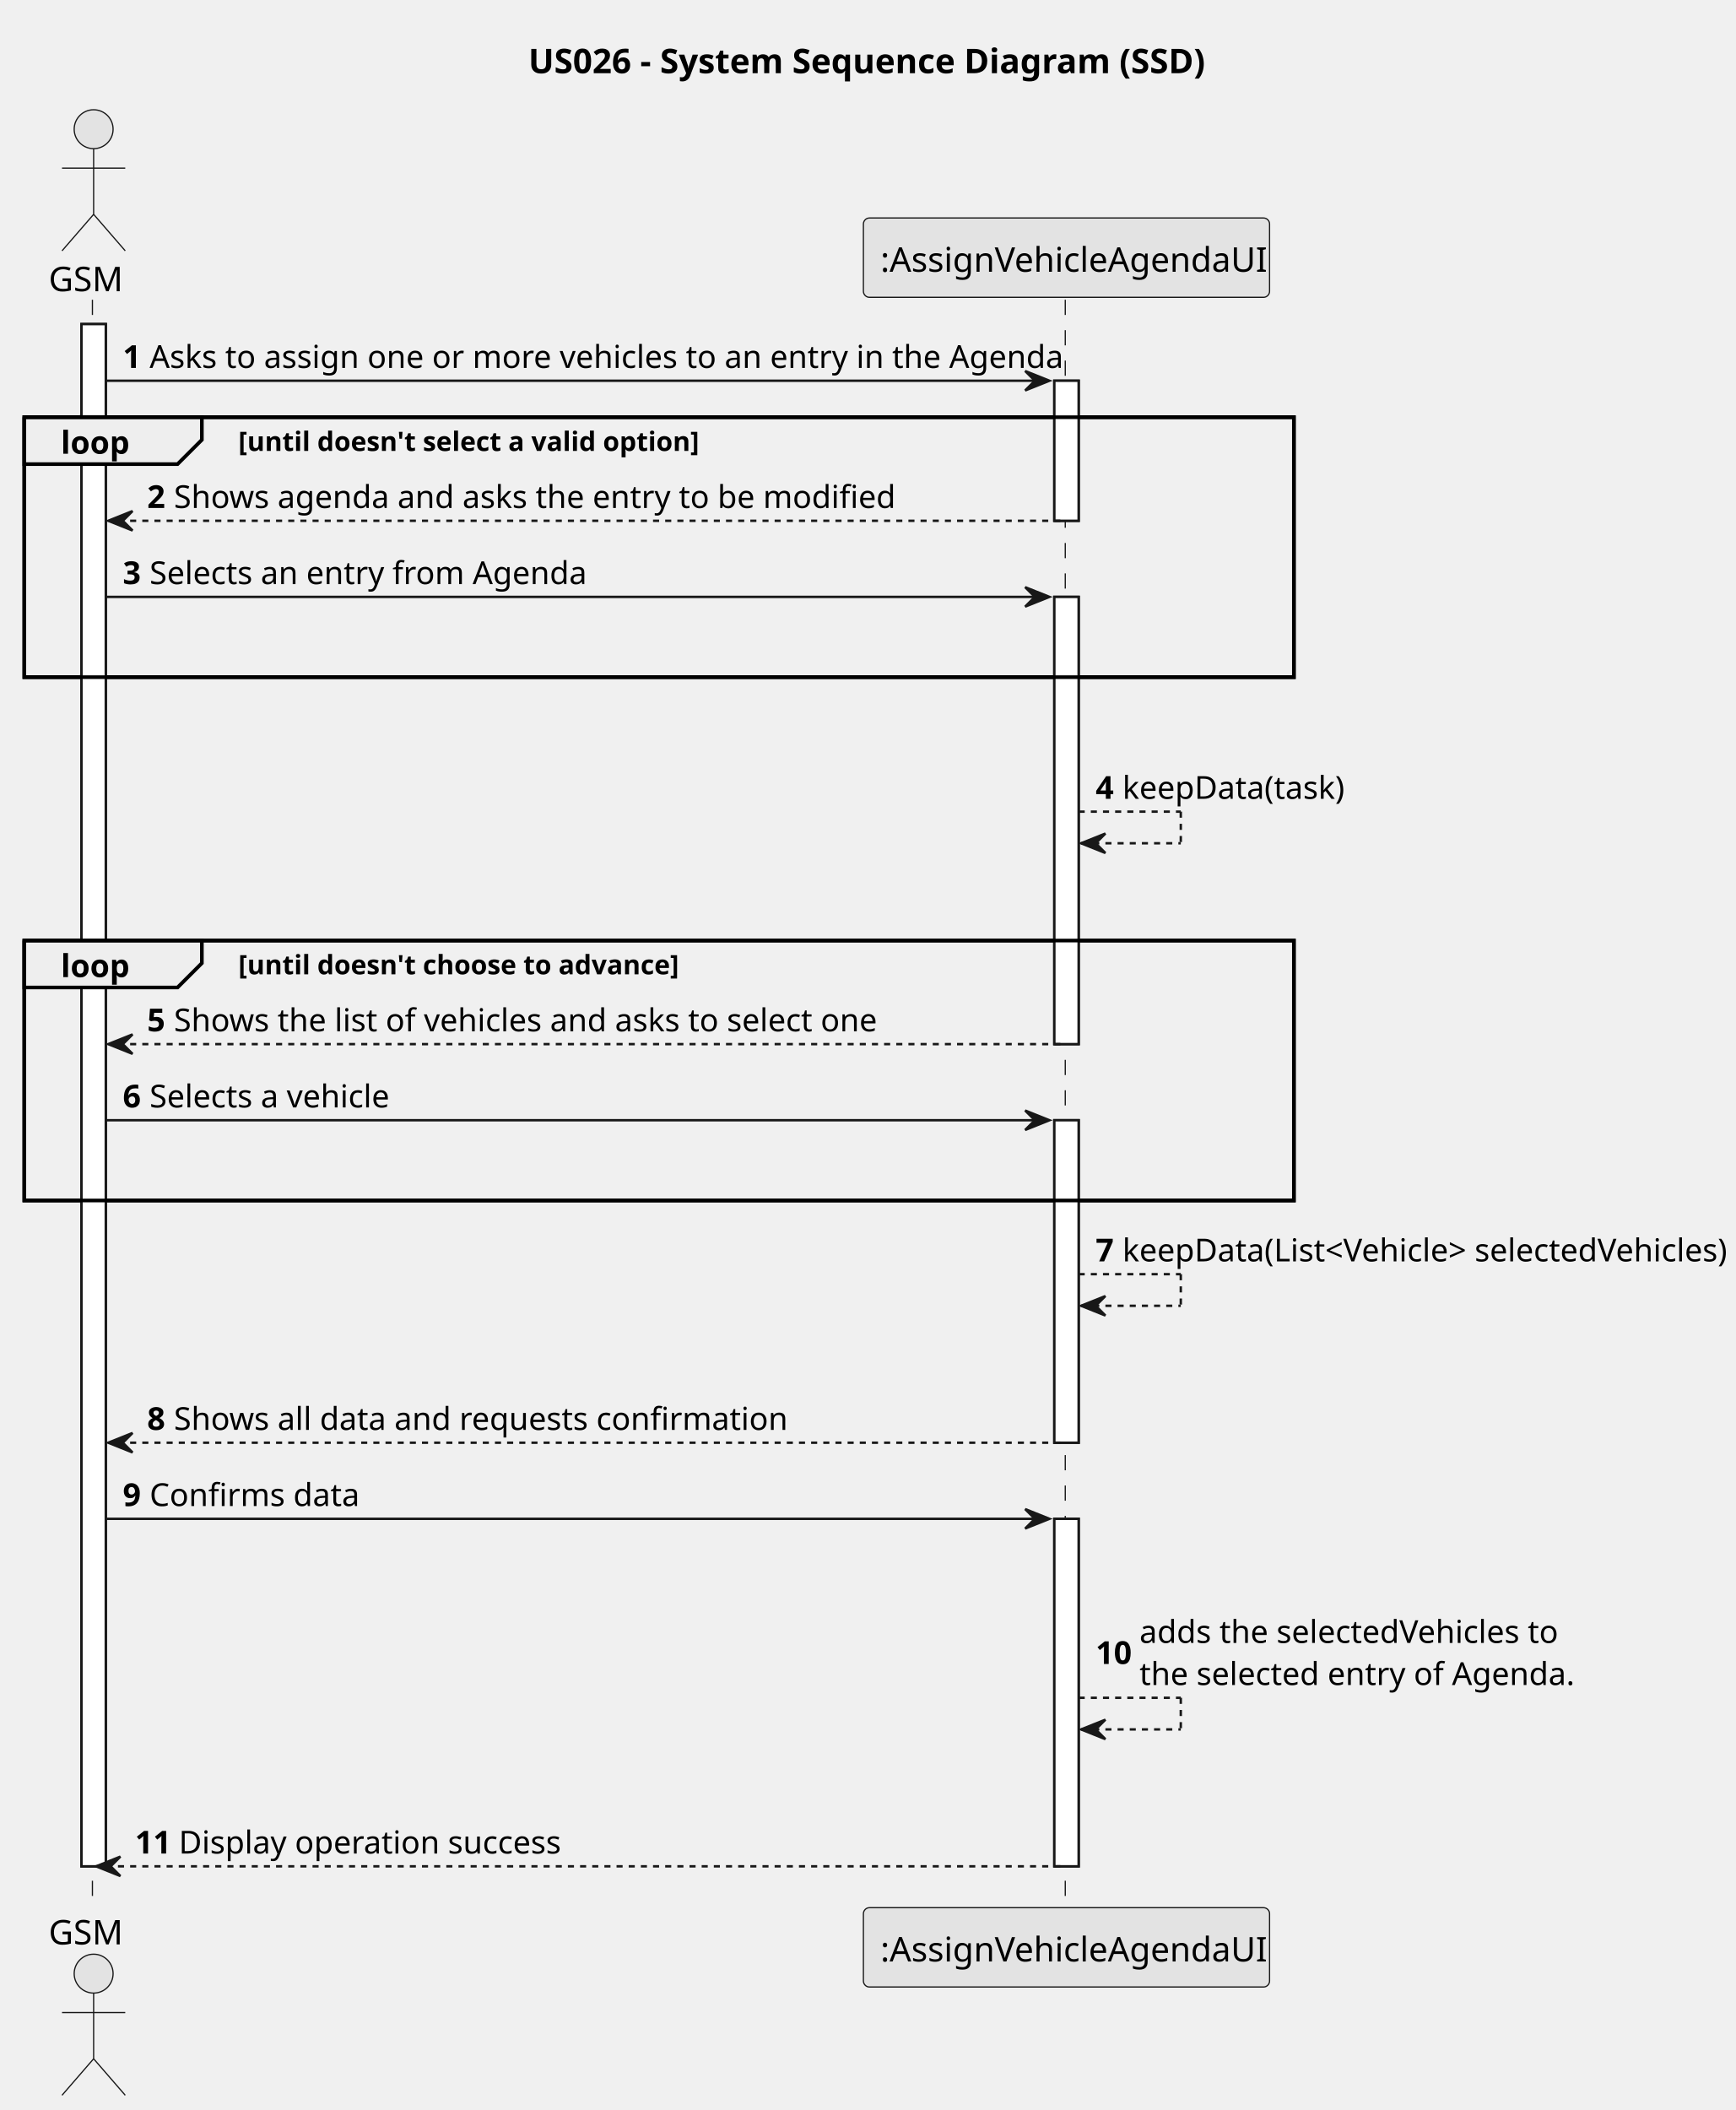
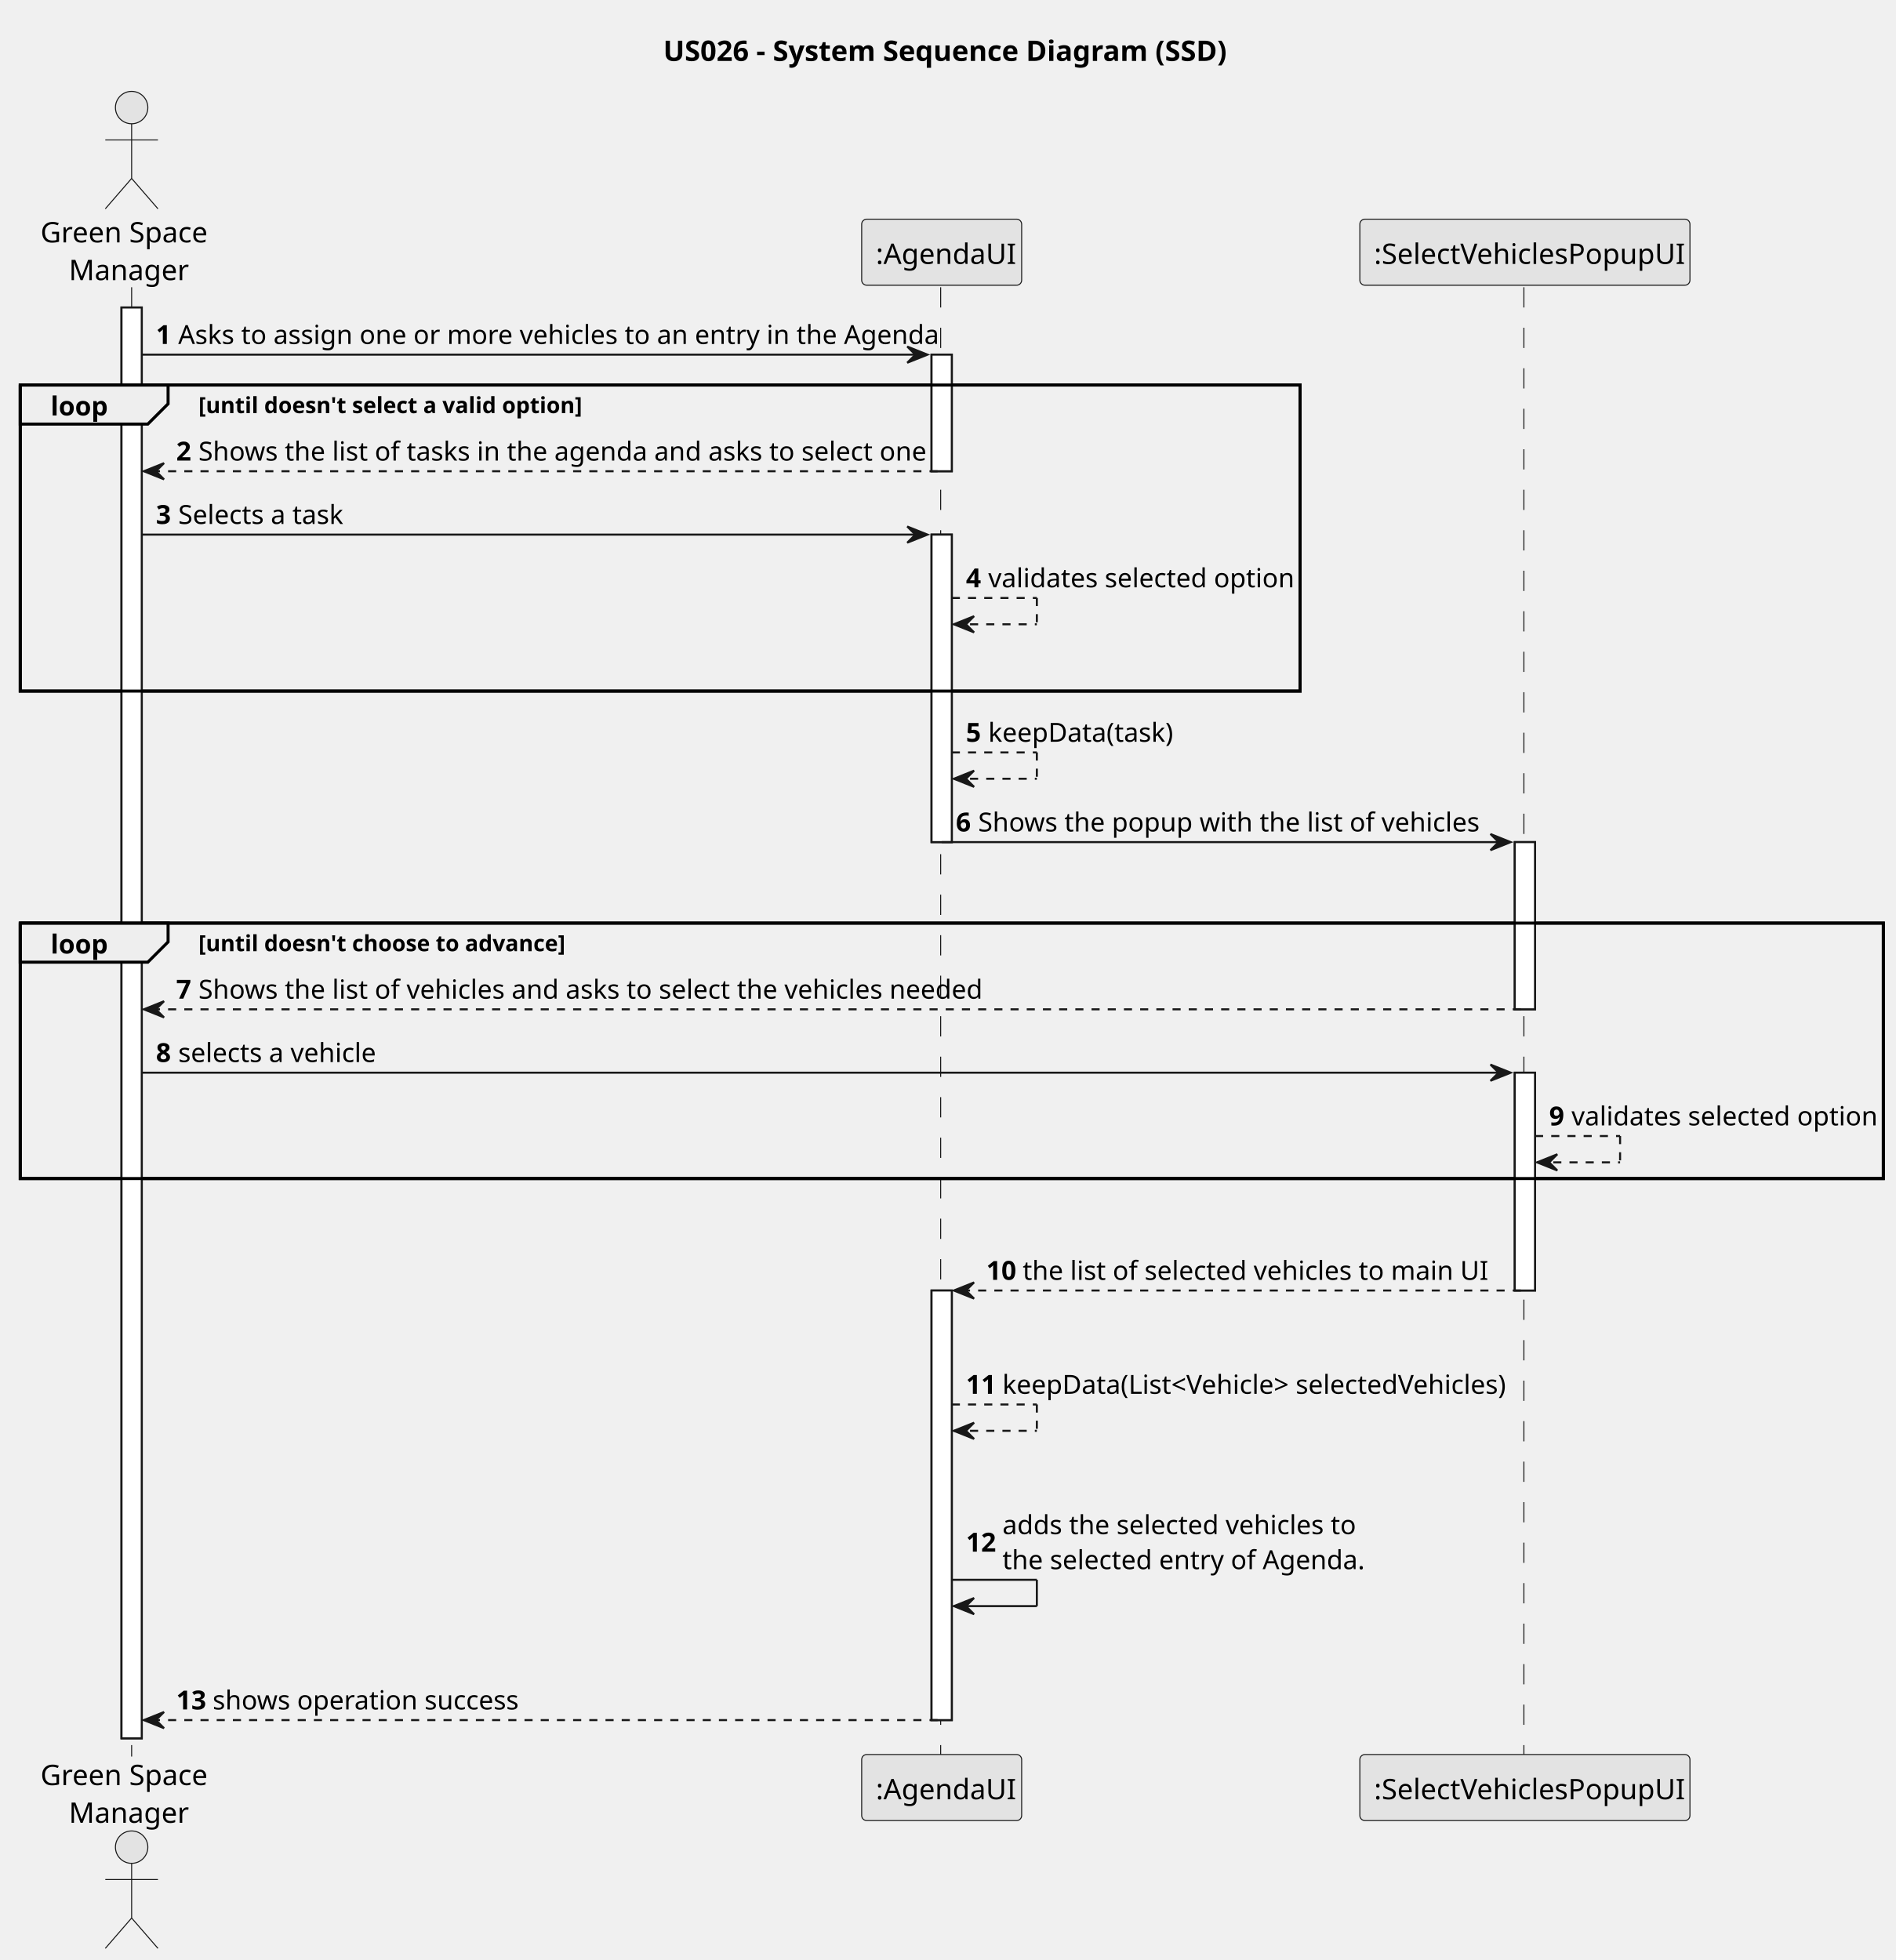
- <svg xmlns="http://www.w3.org/2000/svg" contentStyleType="text/css" height="694.4px" preserveAspectRatio="none" style="width:571px;height:694px;background:#FFFFFF;" version="1.1" viewBox="0 0 571 694" width="571.2px" zoomAndPan="magnify">
+ <svg xmlns="http://www.w3.org/2000/svg" contentStyleType="text/css" height="484.5px" preserveAspectRatio="none" style="width:468px;height:484px;background:#FFFFFF;" version="1.1" viewBox="0 0 468 484" width="468px" zoomAndPan="magnify">
  <defs />
  <g>
-     <text fill="#000000" font-family="sans-serif" font-size="11.2" font-weight="bold" lengthAdjust="spacing" textLength="227.2" x="173.8" y="24.086">US026 - System Sequence Diagram (SSD)</text>
-     <rect fill="#FFFFFF" height="507.259" style="stroke:#181818;stroke-width:0.8;" width="8" x="26.8" y="106.594" />
-     <rect fill="#FFFFFF" height="46.066" style="stroke:#181818;stroke-width:0.8;" width="8" x="346.8" y="125.227" />
-     <rect fill="#FFFFFF" height="147.098" style="stroke:#181818;stroke-width:0.8;" width="8" x="346.8" y="196.325" />
-     <rect fill="#FFFFFF" height="106.066" style="stroke:#181818;stroke-width:0.8;" width="8" x="346.8" y="368.456" />
-     <rect fill="#FFFFFF" height="114.298" style="stroke:#181818;stroke-width:0.8;" width="8" x="346.8" y="499.555" />
-     <rect fill="none" height="85.498" style="stroke:#000000;stroke-width:1.2;" width="417.6" x="8" y="137.227" />
-     <rect fill="none" height="85.498" style="stroke:#000000;stroke-width:1.2;" width="417.6" x="8" y="309.358" />
-     <line style="stroke:#181818;stroke-width:0.4;stroke-dasharray:5.0,5.0;" x1="30.4" x2="30.4" y1="98.594" y2="628.253" />
-     <line style="stroke:#181818;stroke-width:0.4;stroke-dasharray:5.0,5.0;" x1="350.4" x2="350.4" y1="98.594" y2="628.253" />
-     <text fill="#000000" font-family="sans-serif" font-size="11.2" lengthAdjust="spacing" textLength="24.8" x="16" y="95.783">GSM</text>
-     <ellipse cx="30.8" cy="42.497" fill="#E3E3E3" rx="6.4" ry="6.4" style="stroke:#181818;stroke-width:0.4;" />
-     <path d="M30.8,48.897 L30.8,70.497 M20.4,55.297 L41.2,55.297 M30.8,70.497 L20.4,82.497 M30.8,70.497 L41.2,82.497 " fill="none" style="stroke:#181818;stroke-width:0.4;" />
-     <text fill="#000000" font-family="sans-serif" font-size="11.2" lengthAdjust="spacing" textLength="24.8" x="16" y="639.539">GSM</text>
-     <ellipse cx="30.8" cy="649.15" fill="#E3E3E3" rx="6.4" ry="6.4" style="stroke:#181818;stroke-width:0.4;" />
-     <path d="M30.8,655.55 L30.8,677.15 M20.4,661.95 L41.2,661.95 M30.8,677.15 L20.4,689.15 M30.8,677.15 L41.2,689.15 " fill="none" style="stroke:#181818;stroke-width:0.4;" />
-     <rect fill="#E3E3E3" height="26.097" rx="2" ry="2" style="stroke:#181818;stroke-width:0.4;" width="133.6" x="284" y="71.697" />
-     <text fill="#000000" font-family="sans-serif" font-size="11.2" lengthAdjust="spacing" textLength="122.4" x="289.6" y="89.383">:AssignVehicleAgendaUI</text>
-     <rect fill="#E3E3E3" height="26.097" rx="2" ry="2" style="stroke:#181818;stroke-width:0.4;" width="133.6" x="284" y="627.453" />
-     <text fill="#000000" font-family="sans-serif" font-size="11.2" lengthAdjust="spacing" textLength="122.4" x="289.6" y="645.139">:AssignVehicleAgendaUI</text>
-     <rect fill="#FFFFFF" height="507.259" style="stroke:#181818;stroke-width:0.8;" width="8" x="26.8" y="106.594" />
-     <rect fill="#FFFFFF" height="46.066" style="stroke:#181818;stroke-width:0.8;" width="8" x="346.8" y="125.227" />
-     <rect fill="#FFFFFF" height="147.098" style="stroke:#181818;stroke-width:0.8;" width="8" x="346.8" y="196.325" />
-     <rect fill="#FFFFFF" height="106.066" style="stroke:#181818;stroke-width:0.8;" width="8" x="346.8" y="368.456" />
-     <rect fill="#FFFFFF" height="114.298" style="stroke:#181818;stroke-width:0.8;" width="8" x="346.8" y="499.555" />
-     <polygon fill="#181818" points="337.2,122.027,345.2,125.227,337.2,128.427,340.4,125.227" style="stroke:#181818;stroke-width:0.8;" />
-     <line style="stroke:#181818;stroke-width:0.8;" x1="34.8" x2="342" y1="125.227" y2="125.227" />
-     <text fill="#000000" font-family="sans-serif" font-size="10.4" font-weight="bold" lengthAdjust="spacing" textLength="5.6" x="40.4" y="121.016">1</text>
-     <text fill="#000000" font-family="sans-serif" font-size="10.4" lengthAdjust="spacing" textLength="288" x="49.2" y="121.016">Asks to assign one or more vehicles to an entry in the Agenda</text>
-     <path d="M8,137.227 L66.4,137.227 L66.4,144.659 L58.4,152.659 L8,152.659 L8,137.227 " fill="#EEEEEE" style="stroke:#000000;stroke-width:1.2;" />
-     <rect fill="none" height="85.498" style="stroke:#000000;stroke-width:1.2;" width="417.6" x="8" y="137.227" />
-     <text fill="#000000" font-family="sans-serif" font-size="10.4" font-weight="bold" lengthAdjust="spacing" textLength="22.4" x="20" y="149.249">loop</text>
-     <text fill="#000000" font-family="sans-serif" font-size="8.8" font-weight="bold" lengthAdjust="spacing" textLength="151.2" x="78.4" y="148.323">[until doesn't select a valid option]</text>
-     <polygon fill="#181818" points="43.6,168.092,35.6,171.292,43.6,174.492,40.4,171.292" style="stroke:#181818;stroke-width:0.8;" />
-     <line style="stroke:#181818;stroke-width:0.8;stroke-dasharray:2.0,2.0;" x1="38.8" x2="350" y1="171.292" y2="171.292" />
-     <text fill="#000000" font-family="sans-serif" font-size="10.4" font-weight="bold" lengthAdjust="spacing" textLength="5.6" x="48.4" y="167.082">2</text>
-     <text fill="#000000" font-family="sans-serif" font-size="10.4" lengthAdjust="spacing" textLength="225.6" x="57.2" y="167.082">Shows agenda and asks the entry to be modified</text>
-     <polygon fill="#181818" points="337.2,193.125,345.2,196.325,337.2,199.525,340.4,196.325" style="stroke:#181818;stroke-width:0.8;" />
-     <line style="stroke:#181818;stroke-width:0.8;" x1="34.8" x2="342" y1="196.325" y2="196.325" />
-     <text fill="#000000" font-family="sans-serif" font-size="10.4" font-weight="bold" lengthAdjust="spacing" textLength="5.6" x="40.4" y="192.115">3</text>
-     <text fill="#000000" font-family="sans-serif" font-size="10.4" lengthAdjust="spacing" textLength="137.6" x="49.2" y="192.115">Selects an entry from Agenda</text>
-     <line style="stroke:#181818;stroke-width:0.8;stroke-dasharray:2.0,2.0;" x1="354.8" x2="388.4" y1="266.958" y2="266.958" />
-     <line style="stroke:#181818;stroke-width:0.8;stroke-dasharray:2.0,2.0;" x1="388.4" x2="388.4" y1="266.958" y2="277.358" />
-     <line style="stroke:#181818;stroke-width:0.8;stroke-dasharray:2.0,2.0;" x1="355.6" x2="388.4" y1="277.358" y2="277.358" />
-     <polygon fill="#181818" points="363.6,274.158,355.6,277.358,363.6,280.558,360.4,277.358" style="stroke:#181818;stroke-width:0.8;" />
-     <text fill="#000000" font-family="sans-serif" font-size="10.4" font-weight="bold" lengthAdjust="spacing" textLength="5.6" x="360.4" y="262.748">4</text>
-     <text fill="#000000" font-family="sans-serif" font-size="10.4" lengthAdjust="spacing" textLength="70.4" x="369.2" y="262.748">keepData(task)</text>
-     <path d="M8,309.358 L66.4,309.358 L66.4,316.791 L58.4,324.791 L8,324.791 L8,309.358 " fill="#EEEEEE" style="stroke:#000000;stroke-width:1.2;" />
-     <rect fill="none" height="85.498" style="stroke:#000000;stroke-width:1.2;" width="417.6" x="8" y="309.358" />
-     <text fill="#000000" font-family="sans-serif" font-size="10.4" font-weight="bold" lengthAdjust="spacing" textLength="22.4" x="20" y="321.38">loop</text>
-     <text fill="#000000" font-family="sans-serif" font-size="8.8" font-weight="bold" lengthAdjust="spacing" textLength="146.4" x="78.4" y="320.454">[until doesn't choose to advance]</text>
-     <polygon fill="#181818" points="43.6,340.223,35.6,343.423,43.6,346.623,40.4,343.423" style="stroke:#181818;stroke-width:0.8;" />
-     <line style="stroke:#181818;stroke-width:0.8;stroke-dasharray:2.0,2.0;" x1="38.8" x2="350" y1="343.423" y2="343.423" />
-     <text fill="#000000" font-family="sans-serif" font-size="10.4" font-weight="bold" lengthAdjust="spacing" textLength="5.6" x="48.4" y="339.213">5</text>
-     <text fill="#000000" font-family="sans-serif" font-size="10.4" lengthAdjust="spacing" textLength="225.6" x="57.2" y="339.213">Shows the list of vehicles and asks to select one</text>
-     <polygon fill="#181818" points="337.2,365.256,345.2,368.456,337.2,371.656,340.4,368.456" style="stroke:#181818;stroke-width:0.8;" />
-     <line style="stroke:#181818;stroke-width:0.8;" x1="34.8" x2="342" y1="368.456" y2="368.456" />
-     <text fill="#000000" font-family="sans-serif" font-size="10.4" font-weight="bold" lengthAdjust="spacing" textLength="5.6" x="40.4" y="364.246">6</text>
-     <text fill="#000000" font-family="sans-serif" font-size="10.4" lengthAdjust="spacing" textLength="78.4" x="49.2" y="364.246">Selects a vehicle</text>
-     <line style="stroke:#181818;stroke-width:0.8;stroke-dasharray:2.0,2.0;" x1="354.8" x2="388.4" y1="419.089" y2="419.089" />
-     <line style="stroke:#181818;stroke-width:0.8;stroke-dasharray:2.0,2.0;" x1="388.4" x2="388.4" y1="419.089" y2="429.489" />
-     <line style="stroke:#181818;stroke-width:0.8;stroke-dasharray:2.0,2.0;" x1="355.6" x2="388.4" y1="429.489" y2="429.489" />
-     <polygon fill="#181818" points="363.6,426.289,355.6,429.489,363.6,432.689,360.4,429.489" style="stroke:#181818;stroke-width:0.8;" />
-     <text fill="#000000" font-family="sans-serif" font-size="10.4" font-weight="bold" lengthAdjust="spacing" textLength="5.6" x="360.4" y="414.879">7</text>
-     <text fill="#000000" font-family="sans-serif" font-size="10.4" lengthAdjust="spacing" textLength="196.8" x="369.2" y="414.879">keepData(List&lt;Vehicle&gt; selectedVehicles)</text>
-     <polygon fill="#181818" points="43.6,471.322,35.6,474.522,43.6,477.722,40.4,474.522" style="stroke:#181818;stroke-width:0.8;" />
-     <line style="stroke:#181818;stroke-width:0.8;stroke-dasharray:2.0,2.0;" x1="38.8" x2="350" y1="474.522" y2="474.522" />
-     <text fill="#000000" font-family="sans-serif" font-size="10.4" font-weight="bold" lengthAdjust="spacing" textLength="5.6" x="48.4" y="470.312">8</text>
-     <text fill="#000000" font-family="sans-serif" font-size="10.4" lengthAdjust="spacing" textLength="190.4" x="57.2" y="470.312">Shows all data and requests confirmation</text>
-     <polygon fill="#181818" points="337.2,496.355,345.2,499.555,337.2,502.755,340.4,499.555" style="stroke:#181818;stroke-width:0.8;" />
-     <line style="stroke:#181818;stroke-width:0.8;" x1="34.8" x2="342" y1="499.555" y2="499.555" />
-     <text fill="#000000" font-family="sans-serif" font-size="10.4" font-weight="bold" lengthAdjust="spacing" textLength="5.6" x="40.4" y="495.344">9</text>
-     <text fill="#000000" font-family="sans-serif" font-size="10.4" lengthAdjust="spacing" textLength="64" x="49.2" y="495.344">Confirms data</text>
-     <line style="stroke:#181818;stroke-width:0.8;stroke-dasharray:2.0,2.0;" x1="354.8" x2="388.4" y1="558.42" y2="558.42" />
-     <line style="stroke:#181818;stroke-width:0.8;stroke-dasharray:2.0,2.0;" x1="388.4" x2="388.4" y1="558.42" y2="568.82" />
-     <line style="stroke:#181818;stroke-width:0.8;stroke-dasharray:2.0,2.0;" x1="355.6" x2="388.4" y1="568.82" y2="568.82" />
-     <polygon fill="#181818" points="363.6,565.62,355.6,568.82,363.6,572.02,360.4,568.82" style="stroke:#181818;stroke-width:0.8;" />
-     <text fill="#000000" font-family="sans-serif" font-size="10.4" font-weight="bold" lengthAdjust="spacing" textLength="11.2" x="360.4" y="547.294">10</text>
-     <text fill="#000000" font-family="sans-serif" font-size="10.4" lengthAdjust="spacing" textLength="134.4" x="374.8" y="540.377">adds the selectedVehicles to</text>
-     <text fill="#000000" font-family="sans-serif" font-size="10.4" lengthAdjust="spacing" textLength="136" x="374.8" y="554.21">the selected entry of Agenda.</text>
-     <polygon fill="#181818" points="39.6,610.653,31.6,613.853,39.6,617.053,36.4,613.853" style="stroke:#181818;stroke-width:0.8;" />
-     <line style="stroke:#181818;stroke-width:0.8;stroke-dasharray:2.0,2.0;" x1="34.8" x2="350" y1="613.853" y2="613.853" />
-     <text fill="#000000" font-family="sans-serif" font-size="10.4" font-weight="bold" lengthAdjust="spacing" textLength="11.2" x="44.4" y="609.643">11</text>
-     <text fill="#000000" font-family="sans-serif" font-size="10.4" lengthAdjust="spacing" textLength="122.4" x="58.8" y="609.643">Display operation success</text>
+     <text fill="#000000" font-family="sans-serif" font-size="7" font-weight="bold" lengthAdjust="spacing" textLength="142" x="163.75" y="15.054">US026 - System Sequence Diagram (SSD)</text>
+     <rect fill="#FFFFFF" height="353.328" style="stroke:#181818;stroke-width:0.5;" width="5" x="30" y="75.932" />
+     <rect fill="#FFFFFF" height="28.791" style="stroke:#181818;stroke-width:0.5;" width="5" x="230" y="87.577" />
+     <rect fill="#FFFFFF" height="75.936" style="stroke:#181818;stroke-width:0.5;" width="5" x="230" y="132.014" />
+     <rect fill="#FFFFFF" height="106.082" style="stroke:#181818;stroke-width:0.5;" width="5" x="230" y="318.678" />
+     <rect fill="#FFFFFF" height="41.291" style="stroke:#181818;stroke-width:0.5;" width="5" x="374" y="207.95" />
+     <rect fill="#FFFFFF" height="53.791" style="stroke:#181818;stroke-width:0.5;" width="5" x="374" y="264.887" />
+     <rect fill="none" height="75.582" style="stroke:#000000;stroke-width:0.75;" width="316" x="5" y="95.077" />
+     <rect fill="none" height="63.082" style="stroke:#000000;stroke-width:0.75;" width="460" x="5" y="227.95" />
+     <line style="stroke:#181818;stroke-width:0.25;stroke-dasharray:5.0,5.0;" x1="32.5" x2="32.5" y1="70.932" y2="433.76" />
+     <line style="stroke:#181818;stroke-width:0.25;stroke-dasharray:5.0,5.0;" x1="232.25" x2="232.25" y1="70.932" y2="433.76" />
+     <line style="stroke:#181818;stroke-width:0.25;stroke-dasharray:5.0,5.0;" x1="376.25" x2="376.25" y1="70.932" y2="433.76" />
+     <text fill="#000000" font-family="sans-serif" font-size="7" lengthAdjust="spacing" textLength="42" x="10" y="59.864">Green Space</text>
+     <text fill="#000000" font-family="sans-serif" font-size="7" lengthAdjust="spacing" textLength="28" x="17" y="69.175">Manager</text>
+     <ellipse cx="32.5" cy="26.561" fill="#E3E3E3" rx="4" ry="4" style="stroke:#181818;stroke-width:0.25;" />
+     <path d="M32.5,30.561 L32.5,44.06 M26,34.56 L39,34.56 M32.5,44.06 L26,51.56 M32.5,44.06 L39,51.56 " fill="none" style="stroke:#181818;stroke-width:0.25;" />
+     <text fill="#000000" font-family="sans-serif" font-size="7" lengthAdjust="spacing" textLength="42" x="10" y="440.813">Green Space</text>
+     <text fill="#000000" font-family="sans-serif" font-size="7" lengthAdjust="spacing" textLength="28" x="17" y="450.124">Manager</text>
+     <ellipse cx="32.5" cy="456.131" fill="#E3E3E3" rx="4" ry="4" style="stroke:#181818;stroke-width:0.25;" />
+     <path d="M32.5,460.131 L32.5,473.631 M26,464.131 L39,464.131 M32.5,473.631 L26,481.131 M32.5,473.631 L39,481.131 " fill="none" style="stroke:#181818;stroke-width:0.25;" />
+     <rect fill="#E3E3E3" height="16.311" rx="1.25" ry="1.25" style="stroke:#181818;stroke-width:0.25;" width="39.5" x="212.75" y="54.121" />
+     <text fill="#000000" font-family="sans-serif" font-size="7" lengthAdjust="spacing" textLength="32.5" x="216.25" y="65.175">:AgendaUI</text>
+     <rect fill="#E3E3E3" height="16.311" rx="1.25" ry="1.25" style="stroke:#181818;stroke-width:0.25;" width="39.5" x="212.75" y="433.26" />
+     <text fill="#000000" font-family="sans-serif" font-size="7" lengthAdjust="spacing" textLength="32.5" x="216.25" y="444.313">:AgendaUI</text>
+     <rect fill="#E3E3E3" height="16.311" rx="1.25" ry="1.25" style="stroke:#181818;stroke-width:0.25;" width="81.5" x="335.75" y="54.121" />
+     <text fill="#000000" font-family="sans-serif" font-size="7" lengthAdjust="spacing" textLength="74.5" x="339.25" y="65.175">:SelectVehiclesPopupUI</text>
+     <rect fill="#E3E3E3" height="16.311" rx="1.25" ry="1.25" style="stroke:#181818;stroke-width:0.25;" width="81.5" x="335.75" y="433.26" />
+     <text fill="#000000" font-family="sans-serif" font-size="7" lengthAdjust="spacing" textLength="74.5" x="339.25" y="444.313">:SelectVehiclesPopupUI</text>
+     <rect fill="#FFFFFF" height="353.328" style="stroke:#181818;stroke-width:0.5;" width="5" x="30" y="75.932" />
+     <rect fill="#FFFFFF" height="28.791" style="stroke:#181818;stroke-width:0.5;" width="5" x="230" y="87.577" />
+     <rect fill="#FFFFFF" height="75.936" style="stroke:#181818;stroke-width:0.5;" width="5" x="230" y="132.014" />
+     <rect fill="#FFFFFF" height="106.082" style="stroke:#181818;stroke-width:0.5;" width="5" x="230" y="318.678" />
+     <rect fill="#FFFFFF" height="41.291" style="stroke:#181818;stroke-width:0.5;" width="5" x="374" y="207.95" />
+     <rect fill="#FFFFFF" height="53.791" style="stroke:#181818;stroke-width:0.5;" width="5" x="374" y="264.887" />
+     <polygon fill="#181818" points="224,85.577,229,87.577,224,89.577,226,87.577" style="stroke:#181818;stroke-width:0.5;" />
+     <line style="stroke:#181818;stroke-width:0.5;" x1="35" x2="227" y1="87.577" y2="87.577" />
+     <text fill="#000000" font-family="sans-serif" font-size="6.5" font-weight="bold" lengthAdjust="spacing" textLength="3.5" x="38.5" y="84.946">1</text>
+     <text fill="#000000" font-family="sans-serif" font-size="6.5" lengthAdjust="spacing" textLength="180" x="44" y="84.946">Asks to assign one or more vehicles to an entry in the Agenda</text>
+     <path d="M5,95.077 L41.5,95.077 L41.5,99.723 L36.5,104.723 L5,104.723 L5,95.077 " fill="#EEEEEE" style="stroke:#000000;stroke-width:0.75;" />
+     <rect fill="none" height="75.582" style="stroke:#000000;stroke-width:0.75;" width="316" x="5" y="95.077" />
+     <text fill="#000000" font-family="sans-serif" font-size="6.5" font-weight="bold" lengthAdjust="spacing" textLength="14" x="12.5" y="102.591">loop</text>
+     <text fill="#000000" font-family="sans-serif" font-size="5.5" font-weight="bold" lengthAdjust="spacing" textLength="94.5" x="49" y="102.012">[until doesn't select a valid option]</text>
+     <polygon fill="#181818" points="40.5,114.368,35.5,116.368,40.5,118.368,38.5,116.368" style="stroke:#181818;stroke-width:0.5;" />
+     <line style="stroke:#181818;stroke-width:0.5;stroke-dasharray:2.0,2.0;" x1="37.5" x2="232" y1="116.368" y2="116.368" />
+     <text fill="#000000" font-family="sans-serif" font-size="6.5" font-weight="bold" lengthAdjust="spacing" textLength="3.5" x="43.5" y="113.737">2</text>
+     <text fill="#000000" font-family="sans-serif" font-size="6.5" lengthAdjust="spacing" textLength="175" x="49" y="113.737">Shows the list of tasks in the agenda and asks to select one</text>
+     <polygon fill="#181818" points="224,130.014,229,132.014,224,134.014,226,132.014" style="stroke:#181818;stroke-width:0.5;" />
+     <line style="stroke:#181818;stroke-width:0.5;" x1="35" x2="227" y1="132.014" y2="132.014" />
+     <text fill="#000000" font-family="sans-serif" font-size="6.5" font-weight="bold" lengthAdjust="spacing" textLength="3.5" x="38.5" y="129.382">3</text>
+     <text fill="#000000" font-family="sans-serif" font-size="6.5" lengthAdjust="spacing" textLength="42" x="44" y="129.382">Selects a task</text>
+     <line style="stroke:#181818;stroke-width:0.5;stroke-dasharray:2.0,2.0;" x1="235" x2="256" y1="147.659" y2="147.659" />
+     <line style="stroke:#181818;stroke-width:0.5;stroke-dasharray:2.0,2.0;" x1="256" x2="256" y1="147.659" y2="154.159" />
+     <line style="stroke:#181818;stroke-width:0.5;stroke-dasharray:2.0,2.0;" x1="235.5" x2="256" y1="154.159" y2="154.159" />
+     <polygon fill="#181818" points="240.5,152.159,235.5,154.159,240.5,156.159,238.5,154.159" style="stroke:#181818;stroke-width:0.5;" />
+     <text fill="#000000" font-family="sans-serif" font-size="6.5" font-weight="bold" lengthAdjust="spacing" textLength="3.5" x="238.5" y="145.028">4</text>
+     <text fill="#000000" font-family="sans-serif" font-size="6.5" lengthAdjust="spacing" textLength="71" x="244" y="145.028">validates selected option</text>
+     <line style="stroke:#181818;stroke-width:0.5;stroke-dasharray:2.0,2.0;" x1="235" x2="256" y1="185.805" y2="185.805" />
+     <line style="stroke:#181818;stroke-width:0.5;stroke-dasharray:2.0,2.0;" x1="256" x2="256" y1="185.805" y2="192.305" />
+     <line style="stroke:#181818;stroke-width:0.5;stroke-dasharray:2.0,2.0;" x1="235.5" x2="256" y1="192.305" y2="192.305" />
+     <polygon fill="#181818" points="240.5,190.305,235.5,192.305,240.5,194.305,238.5,192.305" style="stroke:#181818;stroke-width:0.5;" />
+     <text fill="#000000" font-family="sans-serif" font-size="6.5" font-weight="bold" lengthAdjust="spacing" textLength="3.5" x="238.5" y="183.173">5</text>
+     <text fill="#000000" font-family="sans-serif" font-size="6.5" lengthAdjust="spacing" textLength="44" x="244" y="183.173">keepData(task)</text>
+     <polygon fill="#181818" points="368,205.95,373,207.95,368,209.95,370,207.95" style="stroke:#181818;stroke-width:0.5;" />
+     <line style="stroke:#181818;stroke-width:0.5;" x1="232.5" x2="371" y1="207.95" y2="207.95" />
+     <text fill="#000000" font-family="sans-serif" font-size="6.5" font-weight="bold" lengthAdjust="spacing" textLength="3.5" x="236" y="205.319">6</text>
+     <text fill="#000000" font-family="sans-serif" font-size="6.5" lengthAdjust="spacing" textLength="117" x="241.5" y="205.319">Shows the popup with the list of vehicles</text>
+     <path d="M5,227.95 L41.5,227.95 L41.5,232.596 L36.5,237.596 L5,237.596 L5,227.95 " fill="#EEEEEE" style="stroke:#000000;stroke-width:0.75;" />
+     <rect fill="none" height="63.082" style="stroke:#000000;stroke-width:0.75;" width="460" x="5" y="227.95" />
+     <text fill="#000000" font-family="sans-serif" font-size="6.5" font-weight="bold" lengthAdjust="spacing" textLength="14" x="12.5" y="235.464">loop</text>
+     <text fill="#000000" font-family="sans-serif" font-size="5.5" font-weight="bold" lengthAdjust="spacing" textLength="91.5" x="49" y="234.885">[until doesn't choose to advance]</text>
+     <polygon fill="#181818" points="40.5,247.241,35.5,249.241,40.5,251.241,38.5,249.241" style="stroke:#181818;stroke-width:0.5;" />
+     <line style="stroke:#181818;stroke-width:0.5;stroke-dasharray:2.0,2.0;" x1="37.5" x2="376" y1="249.241" y2="249.241" />
+     <text fill="#000000" font-family="sans-serif" font-size="6.5" font-weight="bold" lengthAdjust="spacing" textLength="3.5" x="43.5" y="246.61">7</text>
+     <text fill="#000000" font-family="sans-serif" font-size="6.5" lengthAdjust="spacing" textLength="187.5" x="49" y="246.61">Shows the list of vehicles and asks to select the vehicles needed</text>
+     <polygon fill="#181818" points="368,262.887,373,264.887,368,266.887,370,264.887" style="stroke:#181818;stroke-width:0.5;" />
+     <line style="stroke:#181818;stroke-width:0.5;" x1="35" x2="371" y1="264.887" y2="264.887" />
+     <text fill="#000000" font-family="sans-serif" font-size="6.5" font-weight="bold" lengthAdjust="spacing" textLength="3.5" x="38.5" y="262.255">8</text>
+     <text fill="#000000" font-family="sans-serif" font-size="6.5" lengthAdjust="spacing" textLength="48" x="44" y="262.255">selects a vehicle</text>
+     <line style="stroke:#181818;stroke-width:0.5;stroke-dasharray:2.0,2.0;" x1="379" x2="400" y1="280.532" y2="280.532" />
+     <line style="stroke:#181818;stroke-width:0.5;stroke-dasharray:2.0,2.0;" x1="400" x2="400" y1="280.532" y2="287.032" />
+     <line style="stroke:#181818;stroke-width:0.5;stroke-dasharray:2.0,2.0;" x1="379.5" x2="400" y1="287.032" y2="287.032" />
+     <polygon fill="#181818" points="384.5,285.032,379.5,287.032,384.5,289.032,382.5,287.032" style="stroke:#181818;stroke-width:0.5;" />
+     <text fill="#000000" font-family="sans-serif" font-size="6.5" font-weight="bold" lengthAdjust="spacing" textLength="3.5" x="382.5" y="277.901">9</text>
+     <text fill="#000000" font-family="sans-serif" font-size="6.5" lengthAdjust="spacing" textLength="71" x="388" y="277.901">validates selected option</text>
+     <polygon fill="#181818" points="240.5,316.678,235.5,318.678,240.5,320.678,238.5,318.678" style="stroke:#181818;stroke-width:0.5;" />
+     <line style="stroke:#181818;stroke-width:0.5;stroke-dasharray:2.0,2.0;" x1="237.5" x2="376" y1="318.678" y2="318.678" />
+     <text fill="#000000" font-family="sans-serif" font-size="6.5" font-weight="bold" lengthAdjust="spacing" textLength="7" x="243.5" y="316.046">10</text>
+     <text fill="#000000" font-family="sans-serif" font-size="6.5" lengthAdjust="spacing" textLength="109.5" x="252.5" y="316.046">the list of selected vehicles to main UI</text>
+     <line style="stroke:#181818;stroke-width:0.5;stroke-dasharray:2.0,2.0;" x1="235" x2="256" y1="346.823" y2="346.823" />
+     <line style="stroke:#181818;stroke-width:0.5;stroke-dasharray:2.0,2.0;" x1="256" x2="256" y1="346.823" y2="353.323" />
+     <line style="stroke:#181818;stroke-width:0.5;stroke-dasharray:2.0,2.0;" x1="235.5" x2="256" y1="353.323" y2="353.323" />
+     <polygon fill="#181818" points="240.5,351.323,235.5,353.323,240.5,355.323,238.5,353.323" style="stroke:#181818;stroke-width:0.5;" />
+     <text fill="#000000" font-family="sans-serif" font-size="6.5" font-weight="bold" lengthAdjust="spacing" textLength="7" x="238.5" y="344.192">11</text>
+     <text fill="#000000" font-family="sans-serif" font-size="6.5" lengthAdjust="spacing" textLength="123" x="247.5" y="344.192">keepData(List&lt;Vehicle&gt; selectedVehicles)</text>
+     <line style="stroke:#181818;stroke-width:0.5;" x1="235" x2="256" y1="390.114" y2="390.114" />
+     <line style="stroke:#181818;stroke-width:0.5;" x1="256" x2="256" y1="390.114" y2="396.614" />
+     <line style="stroke:#181818;stroke-width:0.5;" x1="235.5" x2="256" y1="396.614" y2="396.614" />
+     <polygon fill="#181818" points="240.5,394.614,235.5,396.614,240.5,398.614,238.5,396.614" style="stroke:#181818;stroke-width:0.5;" />
+     <text fill="#000000" font-family="sans-serif" font-size="6.5" font-weight="bold" lengthAdjust="spacing" textLength="7" x="238.5" y="383.16">12</text>
+     <text fill="#000000" font-family="sans-serif" font-size="6.5" lengthAdjust="spacing" textLength="84" x="247.5" y="378.837">adds the selected vehicles to</text>
+     <text fill="#000000" font-family="sans-serif" font-size="6.5" lengthAdjust="spacing" textLength="85" x="247.5" y="387.483">the selected entry of Agenda.</text>
+     <polygon fill="#181818" points="40.5,422.76,35.5,424.76,40.5,426.76,38.5,424.76" style="stroke:#181818;stroke-width:0.5;" />
+     <line style="stroke:#181818;stroke-width:0.5;stroke-dasharray:2.0,2.0;" x1="37.5" x2="232" y1="424.76" y2="424.76" />
+     <text fill="#000000" font-family="sans-serif" font-size="6.5" font-weight="bold" lengthAdjust="spacing" textLength="7" x="43.5" y="422.128">13</text>
+     <text fill="#000000" font-family="sans-serif" font-size="6.5" lengthAdjust="spacing" textLength="73.5" x="52.5" y="422.128">shows operation success</text>
  </g>
</svg>
